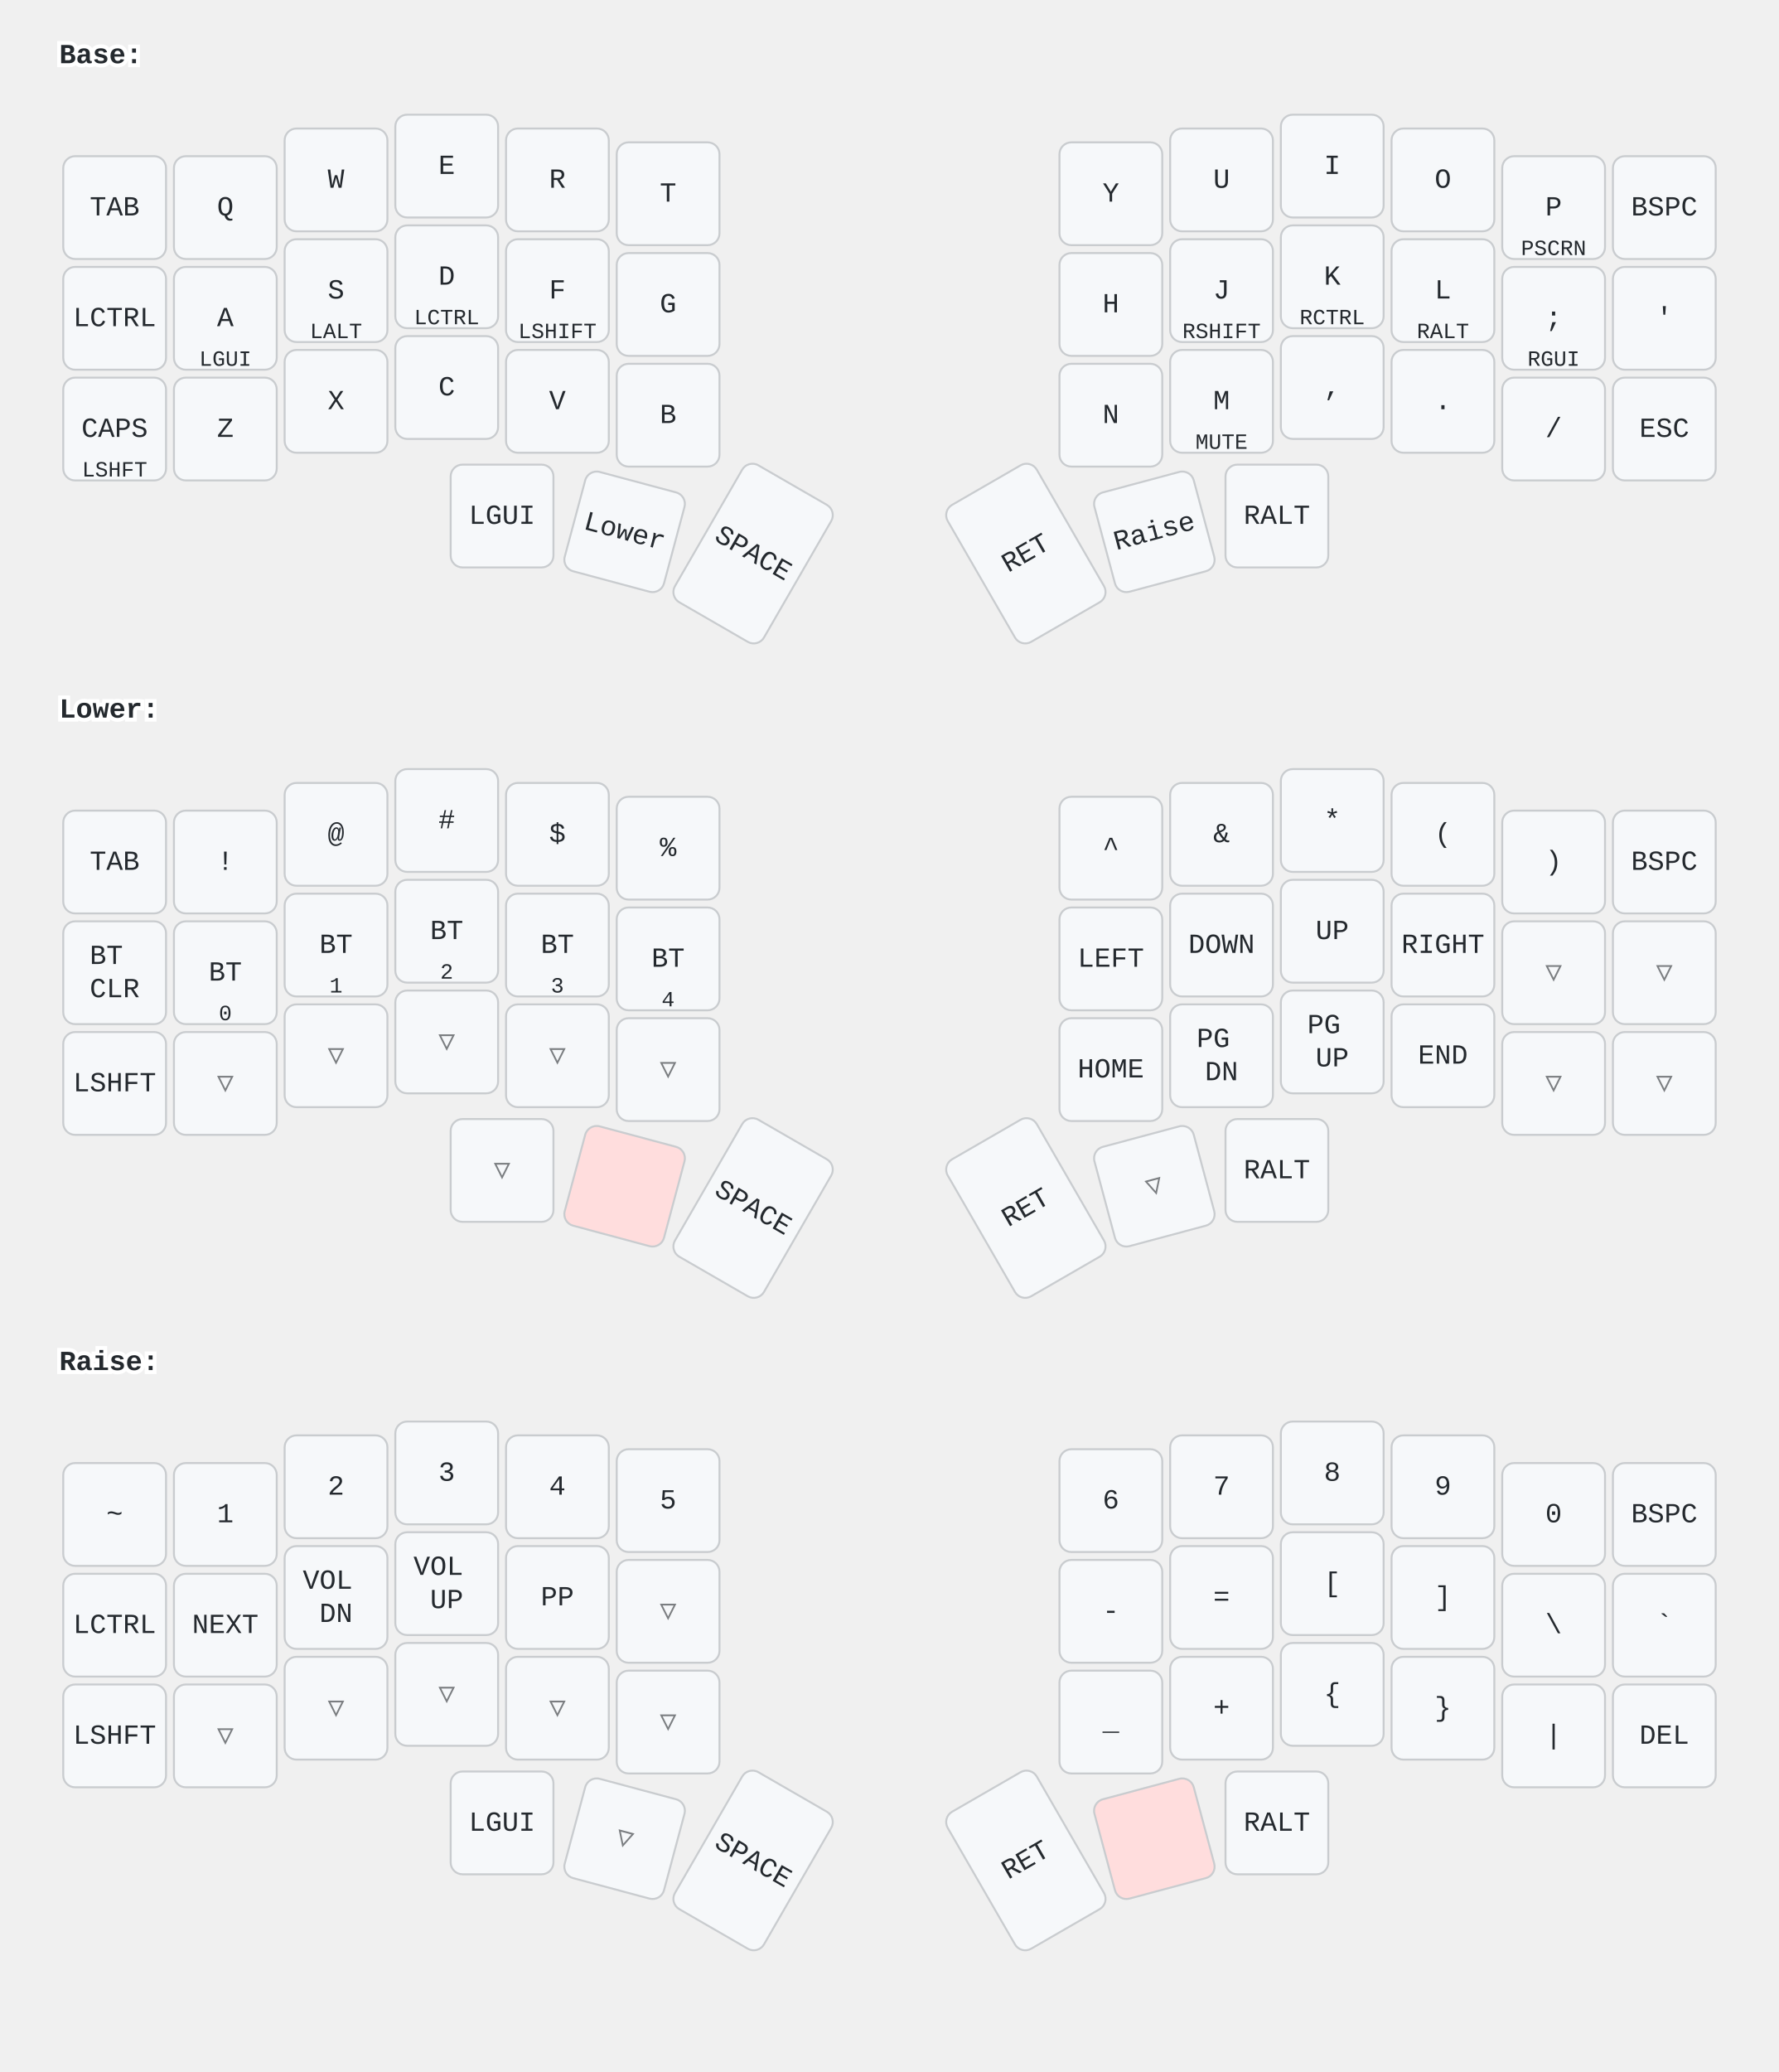
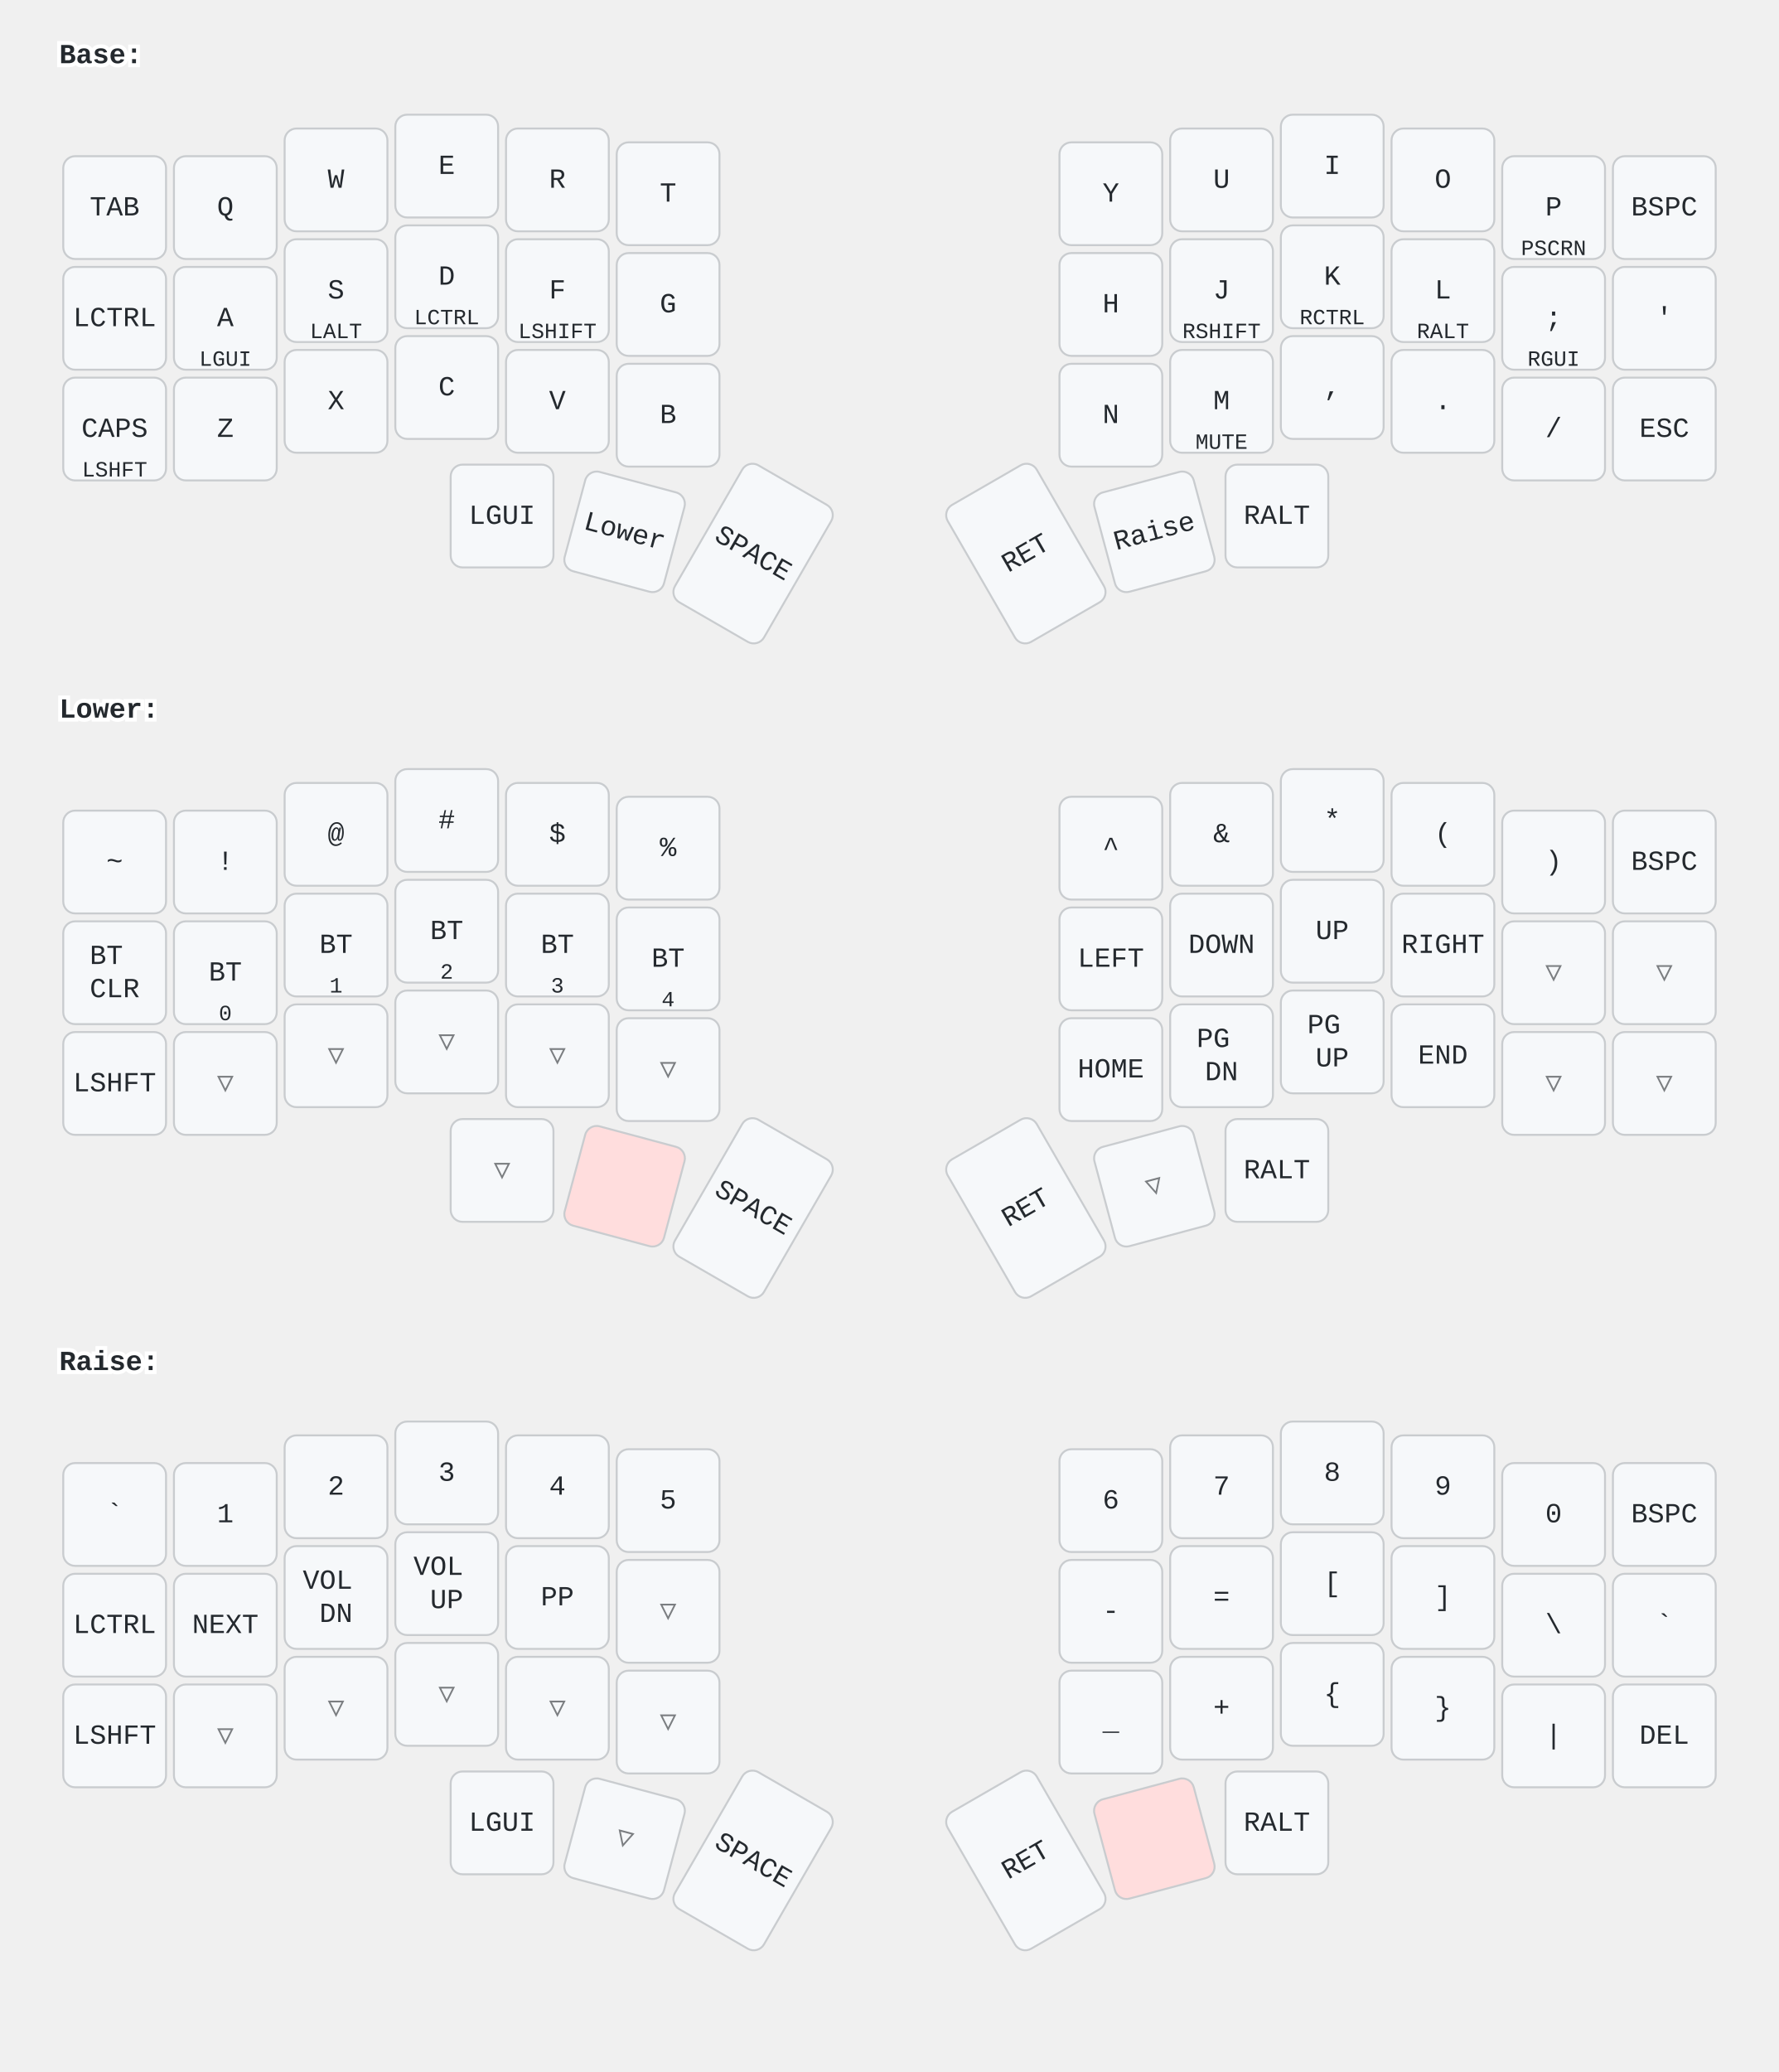
<svg xmlns="http://www.w3.org/2000/svg" width="900" height="1048" viewBox="0 0 900 1048" class="keymap">
  <style>/* inherit to force styles through use tags */
svg path {
    fill: inherit;
}

/* font and background color specifications */
svg.keymap {
    font-family: SFMono-Regular,Consolas,Liberation Mono,Menlo,monospace;
    font-size: 14px;
    font-kerning: normal;
    text-rendering: optimizeLegibility;
    fill: #24292e;
}

/* default key styling */
rect.key {
    fill: #f6f8fa;
}

rect.key, rect.combo {
    stroke: #c9cccf;
    stroke-width: 1;
}

/* default key side styling, only used is draw_key_sides is set */
rect.side {
    filter: brightness(90%);
}

/* color accent for combo boxes */
rect.combo, rect.combo-separate {
    fill: #cdf;
}

/* color accent for held keys */
rect.held, rect.combo.held {
    fill: #fdd;
}

/* color accent for ghost (optional) keys */
rect.ghost, rect.combo.ghost {
    stroke-dasharray: 4, 4;
    stroke-width: 2;
}

text {
    text-anchor: middle;
    dominant-baseline: middle;
}

/* styling for layer labels */
text.label {
    font-weight: bold;
    text-anchor: start;
    stroke: white;
    stroke-width: 4;
    paint-order: stroke;
}

/* styling for optional footer */
text.footer {
    text-anchor: end;
    dominant-baseline: auto;
    stroke: white;
    stroke-width: 4;
    paint-order: stroke;
}

/* styling for combo tap, and key hold/shifted label text */
text.combo, text.hold, text.shifted {
    font-size: 11px;
}

text.hold {
    text-anchor: middle;
    dominant-baseline: auto;
}

text.shifted {
    text-anchor: middle;
    dominant-baseline: hanging;
}

/* styling for hold/shifted label text in combo box */
text.combo.hold, text.combo.shifted {
    font-size: 8px;
}

/* lighter symbol for transparent keys */
text.trans {
    fill: #7b7e81;
}

/* styling for combo dendrons */
path.combo {
    stroke-width: 1;
    stroke: gray;
    fill: none;
}

/* Start Tabler Icons Cleanup */
/* cannot use height/width with glyphs */
.icon-tabler &gt; path {
    fill: inherit;
    stroke: inherit;
    stroke-width: 2;
}
/* hide tabler's default box */
.icon-tabler &gt; path[stroke="none"][fill="none"] {
    visibility: hidden;
}
/* End Tabler Icons Cleanup */
</style>
  <g transform="translate(30, 0)" class="layer-Base">
    <text x="0" y="28" class="label">Base:</text>
    <g transform="translate(0, 56)">
      <g transform="translate(28, 49)" class="key keypos-0">
        <rect rx="6" ry="6" x="-26" y="-26" width="52" height="52" class="key" />
        <text x="0" y="0" class="key tap">TAB</text>
      </g>
      <g transform="translate(84, 49)" class="key keypos-1">
        <rect rx="6" ry="6" x="-26" y="-26" width="52" height="52" class="key" />
        <text x="0" y="0" class="key tap">Q</text>
      </g>
      <g transform="translate(140, 35)" class="key keypos-2">
        <rect rx="6" ry="6" x="-26" y="-26" width="52" height="52" class="key" />
        <text x="0" y="0" class="key tap">W</text>
      </g>
      <g transform="translate(196, 28)" class="key keypos-3">
        <rect rx="6" ry="6" x="-26" y="-26" width="52" height="52" class="key" />
        <text x="0" y="0" class="key tap">E</text>
      </g>
      <g transform="translate(252, 35)" class="key keypos-4">
        <rect rx="6" ry="6" x="-26" y="-26" width="52" height="52" class="key" />
        <text x="0" y="0" class="key tap">R</text>
      </g>
      <g transform="translate(308, 42)" class="key keypos-5">
        <rect rx="6" ry="6" x="-26" y="-26" width="52" height="52" class="key" />
        <text x="0" y="0" class="key tap">T</text>
      </g>
      <g transform="translate(532, 42)" class="key keypos-6">
        <rect rx="6" ry="6" x="-26" y="-26" width="52" height="52" class="key" />
        <text x="0" y="0" class="key tap">Y</text>
      </g>
      <g transform="translate(588, 35)" class="key keypos-7">
        <rect rx="6" ry="6" x="-26" y="-26" width="52" height="52" class="key" />
        <text x="0" y="0" class="key tap">U</text>
      </g>
      <g transform="translate(644, 28)" class="key keypos-8">
        <rect rx="6" ry="6" x="-26" y="-26" width="52" height="52" class="key" />
        <text x="0" y="0" class="key tap">I</text>
      </g>
      <g transform="translate(700, 35)" class="key keypos-9">
        <rect rx="6" ry="6" x="-26" y="-26" width="52" height="52" class="key" />
        <text x="0" y="0" class="key tap">O</text>
      </g>
      <g transform="translate(756, 49)" class="key keypos-10">
        <rect rx="6" ry="6" x="-26" y="-26" width="52" height="52" class="key" />
        <text x="0" y="0" class="key tap">P</text>
        <text x="0" y="24" class="key hold">PSCRN</text>
      </g>
      <g transform="translate(812, 49)" class="key keypos-11">
        <rect rx="6" ry="6" x="-26" y="-26" width="52" height="52" class="key" />
        <text x="0" y="0" class="key tap">BSPC</text>
      </g>
      <g transform="translate(28, 105)" class="key keypos-12">
        <rect rx="6" ry="6" x="-26" y="-26" width="52" height="52" class="key" />
        <text x="0" y="0" class="key tap">LCTRL</text>
      </g>
      <g transform="translate(84, 105)" class="key keypos-13">
        <rect rx="6" ry="6" x="-26" y="-26" width="52" height="52" class="key" />
        <text x="0" y="0" class="key tap">A</text>
        <text x="0" y="24" class="key hold">LGUI</text>
      </g>
      <g transform="translate(140, 91)" class="key keypos-14">
        <rect rx="6" ry="6" x="-26" y="-26" width="52" height="52" class="key" />
        <text x="0" y="0" class="key tap">S</text>
        <text x="0" y="24" class="key hold">LALT</text>
      </g>
      <g transform="translate(196, 84)" class="key keypos-15">
        <rect rx="6" ry="6" x="-26" y="-26" width="52" height="52" class="key" />
        <text x="0" y="0" class="key tap">D</text>
        <text x="0" y="24" class="key hold">LCTRL</text>
      </g>
      <g transform="translate(252, 91)" class="key keypos-16">
        <rect rx="6" ry="6" x="-26" y="-26" width="52" height="52" class="key" />
        <text x="0" y="0" class="key tap">F</text>
        <text x="0" y="24" class="key hold">LSHIFT</text>
      </g>
      <g transform="translate(308, 98)" class="key keypos-17">
        <rect rx="6" ry="6" x="-26" y="-26" width="52" height="52" class="key" />
        <text x="0" y="0" class="key tap">G</text>
      </g>
      <g transform="translate(532, 98)" class="key keypos-18">
        <rect rx="6" ry="6" x="-26" y="-26" width="52" height="52" class="key" />
        <text x="0" y="0" class="key tap">H</text>
      </g>
      <g transform="translate(588, 91)" class="key keypos-19">
        <rect rx="6" ry="6" x="-26" y="-26" width="52" height="52" class="key" />
        <text x="0" y="0" class="key tap">J</text>
        <text x="0" y="24" class="key hold">RSHIFT</text>
      </g>
      <g transform="translate(644, 84)" class="key keypos-20">
        <rect rx="6" ry="6" x="-26" y="-26" width="52" height="52" class="key" />
        <text x="0" y="0" class="key tap">K</text>
        <text x="0" y="24" class="key hold">RCTRL</text>
      </g>
      <g transform="translate(700, 91)" class="key keypos-21">
        <rect rx="6" ry="6" x="-26" y="-26" width="52" height="52" class="key" />
        <text x="0" y="0" class="key tap">L</text>
        <text x="0" y="24" class="key hold">RALT</text>
      </g>
      <g transform="translate(756, 105)" class="key keypos-22">
        <rect rx="6" ry="6" x="-26" y="-26" width="52" height="52" class="key" />
        <text x="0" y="0" class="key tap">;</text>
        <text x="0" y="24" class="key hold">RGUI</text>
      </g>
      <g transform="translate(812, 105)" class="key keypos-23">
        <rect rx="6" ry="6" x="-26" y="-26" width="52" height="52" class="key" />
        <text x="0" y="0" class="key tap">'</text>
      </g>
      <g transform="translate(28, 161)" class="key keypos-24">
        <rect rx="6" ry="6" x="-26" y="-26" width="52" height="52" class="key" />
        <text x="0" y="0" class="key tap">CAPS</text>
        <text x="0" y="24" class="key hold">LSHFT</text>
      </g>
      <g transform="translate(84, 161)" class="key keypos-25">
        <rect rx="6" ry="6" x="-26" y="-26" width="52" height="52" class="key" />
        <text x="0" y="0" class="key tap">Z</text>
      </g>
      <g transform="translate(140, 147)" class="key keypos-26">
        <rect rx="6" ry="6" x="-26" y="-26" width="52" height="52" class="key" />
        <text x="0" y="0" class="key tap">X</text>
      </g>
      <g transform="translate(196, 140)" class="key keypos-27">
        <rect rx="6" ry="6" x="-26" y="-26" width="52" height="52" class="key" />
        <text x="0" y="0" class="key tap">C</text>
      </g>
      <g transform="translate(252, 147)" class="key keypos-28">
        <rect rx="6" ry="6" x="-26" y="-26" width="52" height="52" class="key" />
        <text x="0" y="0" class="key tap">V</text>
      </g>
      <g transform="translate(308, 154)" class="key keypos-29">
        <rect rx="6" ry="6" x="-26" y="-26" width="52" height="52" class="key" />
        <text x="0" y="0" class="key tap">B</text>
      </g>
      <g transform="translate(532, 154)" class="key keypos-30">
        <rect rx="6" ry="6" x="-26" y="-26" width="52" height="52" class="key" />
        <text x="0" y="0" class="key tap">N</text>
      </g>
      <g transform="translate(588, 147)" class="key keypos-31">
        <rect rx="6" ry="6" x="-26" y="-26" width="52" height="52" class="key" />
        <text x="0" y="0" class="key tap">M</text>
        <text x="0" y="24" class="key hold">MUTE</text>
      </g>
      <g transform="translate(644, 140)" class="key keypos-32">
        <rect rx="6" ry="6" x="-26" y="-26" width="52" height="52" class="key" />
        <text x="0" y="0" class="key tap">,</text>
      </g>
      <g transform="translate(700, 147)" class="key keypos-33">
        <rect rx="6" ry="6" x="-26" y="-26" width="52" height="52" class="key" />
        <text x="0" y="0" class="key tap">.</text>
      </g>
      <g transform="translate(756, 161)" class="key keypos-34">
        <rect rx="6" ry="6" x="-26" y="-26" width="52" height="52" class="key" />
        <text x="0" y="0" class="key tap">/</text>
      </g>
      <g transform="translate(812, 161)" class="key keypos-35">
        <rect rx="6" ry="6" x="-26" y="-26" width="52" height="52" class="key" />
        <text x="0" y="0" class="key tap">ESC</text>
      </g>
      <g transform="translate(224, 205)" class="key keypos-36">
        <rect rx="6" ry="6" x="-26" y="-26" width="52" height="52" class="key" />
        <text x="0" y="0" class="key tap">LGUI</text>
      </g>
      <g transform="translate(286, 213) rotate(15.0)" class="key keypos-37">
        <rect rx="6" ry="6" x="-26" y="-26" width="52" height="52" class="key" />
        <text x="0" y="0" class="key tap">Lower</text>
      </g>
      <g transform="translate(351, 224) rotate(30.0)" class="key keypos-38">
        <rect rx="6" ry="6" x="-26" y="-40" width="52" height="80" class="key" />
        <text x="0" y="0" class="key tap">SPACE</text>
      </g>
      <g transform="translate(489, 224) rotate(-30.0)" class="key keypos-39">
        <rect rx="6" ry="6" x="-26" y="-40" width="52" height="80" class="key" />
        <text x="0" y="0" class="key tap">RET</text>
      </g>
      <g transform="translate(554, 213) rotate(-15.0)" class="key keypos-40">
        <rect rx="6" ry="6" x="-26" y="-26" width="52" height="52" class="key" />
        <text x="0" y="0" class="key tap">Raise</text>
      </g>
      <g transform="translate(616, 205)" class="key keypos-41">
        <rect rx="6" ry="6" x="-26" y="-26" width="52" height="52" class="key" />
        <text x="0" y="0" class="key tap">RALT</text>
      </g>
    </g>
  </g>
  <g transform="translate(30, 331)" class="layer-Lower">
    <text x="0" y="28" class="label">Lower:</text>
    <g transform="translate(0, 56)">
      <g transform="translate(28, 49)" class="key keypos-0">
        <rect rx="6" ry="6" x="-26" y="-26" width="52" height="52" class="key" />
-         <text x="0" y="0" class="key tap">TAB</text>
+         <text x="0" y="0" class="key tap">~</text>
      </g>
      <g transform="translate(84, 49)" class="key keypos-1">
        <rect rx="6" ry="6" x="-26" y="-26" width="52" height="52" class="key" />
        <text x="0" y="0" class="key tap">!</text>
      </g>
      <g transform="translate(140, 35)" class="key keypos-2">
        <rect rx="6" ry="6" x="-26" y="-26" width="52" height="52" class="key" />
        <text x="0" y="0" class="key tap">@</text>
      </g>
      <g transform="translate(196, 28)" class="key keypos-3">
        <rect rx="6" ry="6" x="-26" y="-26" width="52" height="52" class="key" />
        <text x="0" y="0" class="key tap">#</text>
      </g>
      <g transform="translate(252, 35)" class="key keypos-4">
        <rect rx="6" ry="6" x="-26" y="-26" width="52" height="52" class="key" />
        <text x="0" y="0" class="key tap">$</text>
      </g>
      <g transform="translate(308, 42)" class="key keypos-5">
        <rect rx="6" ry="6" x="-26" y="-26" width="52" height="52" class="key" />
        <text x="0" y="0" class="key tap">%</text>
      </g>
      <g transform="translate(532, 42)" class="key keypos-6">
        <rect rx="6" ry="6" x="-26" y="-26" width="52" height="52" class="key" />
        <text x="0" y="0" class="key tap">^</text>
      </g>
      <g transform="translate(588, 35)" class="key keypos-7">
        <rect rx="6" ry="6" x="-26" y="-26" width="52" height="52" class="key" />
        <text x="0" y="0" class="key tap">&amp;</text>
      </g>
      <g transform="translate(644, 28)" class="key keypos-8">
        <rect rx="6" ry="6" x="-26" y="-26" width="52" height="52" class="key" />
        <text x="0" y="0" class="key tap">*</text>
      </g>
      <g transform="translate(700, 35)" class="key keypos-9">
        <rect rx="6" ry="6" x="-26" y="-26" width="52" height="52" class="key" />
        <text x="0" y="0" class="key tap">(</text>
      </g>
      <g transform="translate(756, 49)" class="key keypos-10">
        <rect rx="6" ry="6" x="-26" y="-26" width="52" height="52" class="key" />
        <text x="0" y="0" class="key tap">)</text>
      </g>
      <g transform="translate(812, 49)" class="key keypos-11">
        <rect rx="6" ry="6" x="-26" y="-26" width="52" height="52" class="key" />
        <text x="0" y="0" class="key tap">BSPC</text>
      </g>
      <g transform="translate(28, 105)" class="key keypos-12">
        <rect rx="6" ry="6" x="-26" y="-26" width="52" height="52" class="key" />
        <text x="0" y="0" class="key tap">
          <tspan x="0" dy="-0.6em">BT</tspan>
          <tspan x="0" dy="1.2em">CLR</tspan>
        </text>
      </g>
      <g transform="translate(84, 105)" class="key keypos-13">
        <rect rx="6" ry="6" x="-26" y="-26" width="52" height="52" class="key" />
        <text x="0" y="0" class="key tap">BT</text>
        <text x="0" y="24" class="key hold">0</text>
      </g>
      <g transform="translate(140, 91)" class="key keypos-14">
        <rect rx="6" ry="6" x="-26" y="-26" width="52" height="52" class="key" />
        <text x="0" y="0" class="key tap">BT</text>
        <text x="0" y="24" class="key hold">1</text>
      </g>
      <g transform="translate(196, 84)" class="key keypos-15">
        <rect rx="6" ry="6" x="-26" y="-26" width="52" height="52" class="key" />
        <text x="0" y="0" class="key tap">BT</text>
        <text x="0" y="24" class="key hold">2</text>
      </g>
      <g transform="translate(252, 91)" class="key keypos-16">
        <rect rx="6" ry="6" x="-26" y="-26" width="52" height="52" class="key" />
        <text x="0" y="0" class="key tap">BT</text>
        <text x="0" y="24" class="key hold">3</text>
      </g>
      <g transform="translate(308, 98)" class="key keypos-17">
        <rect rx="6" ry="6" x="-26" y="-26" width="52" height="52" class="key" />
        <text x="0" y="0" class="key tap">BT</text>
        <text x="0" y="24" class="key hold">4</text>
      </g>
      <g transform="translate(532, 98)" class="key keypos-18">
        <rect rx="6" ry="6" x="-26" y="-26" width="52" height="52" class="key" />
        <text x="0" y="0" class="key tap">LEFT</text>
      </g>
      <g transform="translate(588, 91)" class="key keypos-19">
        <rect rx="6" ry="6" x="-26" y="-26" width="52" height="52" class="key" />
        <text x="0" y="0" class="key tap">DOWN</text>
      </g>
      <g transform="translate(644, 84)" class="key keypos-20">
        <rect rx="6" ry="6" x="-26" y="-26" width="52" height="52" class="key" />
        <text x="0" y="0" class="key tap">UP</text>
      </g>
      <g transform="translate(700, 91)" class="key keypos-21">
        <rect rx="6" ry="6" x="-26" y="-26" width="52" height="52" class="key" />
        <text x="0" y="0" class="key tap">RIGHT</text>
      </g>
      <g transform="translate(756, 105)" class="key trans keypos-22">
        <rect rx="6" ry="6" x="-26" y="-26" width="52" height="52" class="key trans" />
        <text x="0" y="0" class="key trans tap">▽</text>
      </g>
      <g transform="translate(812, 105)" class="key trans keypos-23">
        <rect rx="6" ry="6" x="-26" y="-26" width="52" height="52" class="key trans" />
        <text x="0" y="0" class="key trans tap">▽</text>
      </g>
      <g transform="translate(28, 161)" class="key keypos-24">
        <rect rx="6" ry="6" x="-26" y="-26" width="52" height="52" class="key" />
        <text x="0" y="0" class="key tap">LSHFT</text>
      </g>
      <g transform="translate(84, 161)" class="key trans keypos-25">
        <rect rx="6" ry="6" x="-26" y="-26" width="52" height="52" class="key trans" />
        <text x="0" y="0" class="key trans tap">▽</text>
      </g>
      <g transform="translate(140, 147)" class="key trans keypos-26">
        <rect rx="6" ry="6" x="-26" y="-26" width="52" height="52" class="key trans" />
        <text x="0" y="0" class="key trans tap">▽</text>
      </g>
      <g transform="translate(196, 140)" class="key trans keypos-27">
        <rect rx="6" ry="6" x="-26" y="-26" width="52" height="52" class="key trans" />
        <text x="0" y="0" class="key trans tap">▽</text>
      </g>
      <g transform="translate(252, 147)" class="key trans keypos-28">
        <rect rx="6" ry="6" x="-26" y="-26" width="52" height="52" class="key trans" />
        <text x="0" y="0" class="key trans tap">▽</text>
      </g>
      <g transform="translate(308, 154)" class="key trans keypos-29">
        <rect rx="6" ry="6" x="-26" y="-26" width="52" height="52" class="key trans" />
        <text x="0" y="0" class="key trans tap">▽</text>
      </g>
      <g transform="translate(532, 154)" class="key keypos-30">
        <rect rx="6" ry="6" x="-26" y="-26" width="52" height="52" class="key" />
        <text x="0" y="0" class="key tap">HOME</text>
      </g>
      <g transform="translate(588, 147)" class="key keypos-31">
        <rect rx="6" ry="6" x="-26" y="-26" width="52" height="52" class="key" />
        <text x="0" y="0" class="key tap">
          <tspan x="0" dy="-0.6em">PG</tspan>
          <tspan x="0" dy="1.2em">DN</tspan>
        </text>
      </g>
      <g transform="translate(644, 140)" class="key keypos-32">
        <rect rx="6" ry="6" x="-26" y="-26" width="52" height="52" class="key" />
        <text x="0" y="0" class="key tap">
          <tspan x="0" dy="-0.6em">PG</tspan>
          <tspan x="0" dy="1.2em">UP</tspan>
        </text>
      </g>
      <g transform="translate(700, 147)" class="key keypos-33">
        <rect rx="6" ry="6" x="-26" y="-26" width="52" height="52" class="key" />
        <text x="0" y="0" class="key tap">END</text>
      </g>
      <g transform="translate(756, 161)" class="key trans keypos-34">
        <rect rx="6" ry="6" x="-26" y="-26" width="52" height="52" class="key trans" />
        <text x="0" y="0" class="key trans tap">▽</text>
      </g>
      <g transform="translate(812, 161)" class="key trans keypos-35">
        <rect rx="6" ry="6" x="-26" y="-26" width="52" height="52" class="key trans" />
        <text x="0" y="0" class="key trans tap">▽</text>
      </g>
      <g transform="translate(224, 205)" class="key trans keypos-36">
        <rect rx="6" ry="6" x="-26" y="-26" width="52" height="52" class="key trans" />
        <text x="0" y="0" class="key trans tap">▽</text>
      </g>
      <g transform="translate(286, 213) rotate(15.0)" class="key held keypos-37">
        <rect rx="6" ry="6" x="-26" y="-26" width="52" height="52" class="key held" />
      </g>
      <g transform="translate(351, 224) rotate(30.0)" class="key keypos-38">
        <rect rx="6" ry="6" x="-26" y="-40" width="52" height="80" class="key" />
        <text x="0" y="0" class="key tap">SPACE</text>
      </g>
      <g transform="translate(489, 224) rotate(-30.0)" class="key keypos-39">
        <rect rx="6" ry="6" x="-26" y="-40" width="52" height="80" class="key" />
        <text x="0" y="0" class="key tap">RET</text>
      </g>
      <g transform="translate(554, 213) rotate(-15.0)" class="key trans keypos-40">
        <rect rx="6" ry="6" x="-26" y="-26" width="52" height="52" class="key trans" />
        <text x="0" y="0" class="key trans tap">▽</text>
      </g>
      <g transform="translate(616, 205)" class="key keypos-41">
        <rect rx="6" ry="6" x="-26" y="-26" width="52" height="52" class="key" />
        <text x="0" y="0" class="key tap">RALT</text>
      </g>
    </g>
  </g>
  <g transform="translate(30, 661)" class="layer-Raise">
    <text x="0" y="28" class="label">Raise:</text>
    <g transform="translate(0, 56)">
      <g transform="translate(28, 49)" class="key keypos-0">
        <rect rx="6" ry="6" x="-26" y="-26" width="52" height="52" class="key" />
-         <text x="0" y="0" class="key tap">~</text>
+         <text x="0" y="0" class="key tap">`</text>
      </g>
      <g transform="translate(84, 49)" class="key keypos-1">
        <rect rx="6" ry="6" x="-26" y="-26" width="52" height="52" class="key" />
        <text x="0" y="0" class="key tap">1</text>
      </g>
      <g transform="translate(140, 35)" class="key keypos-2">
        <rect rx="6" ry="6" x="-26" y="-26" width="52" height="52" class="key" />
        <text x="0" y="0" class="key tap">2</text>
      </g>
      <g transform="translate(196, 28)" class="key keypos-3">
        <rect rx="6" ry="6" x="-26" y="-26" width="52" height="52" class="key" />
        <text x="0" y="0" class="key tap">3</text>
      </g>
      <g transform="translate(252, 35)" class="key keypos-4">
        <rect rx="6" ry="6" x="-26" y="-26" width="52" height="52" class="key" />
        <text x="0" y="0" class="key tap">4</text>
      </g>
      <g transform="translate(308, 42)" class="key keypos-5">
        <rect rx="6" ry="6" x="-26" y="-26" width="52" height="52" class="key" />
        <text x="0" y="0" class="key tap">5</text>
      </g>
      <g transform="translate(532, 42)" class="key keypos-6">
        <rect rx="6" ry="6" x="-26" y="-26" width="52" height="52" class="key" />
        <text x="0" y="0" class="key tap">6</text>
      </g>
      <g transform="translate(588, 35)" class="key keypos-7">
        <rect rx="6" ry="6" x="-26" y="-26" width="52" height="52" class="key" />
        <text x="0" y="0" class="key tap">7</text>
      </g>
      <g transform="translate(644, 28)" class="key keypos-8">
        <rect rx="6" ry="6" x="-26" y="-26" width="52" height="52" class="key" />
        <text x="0" y="0" class="key tap">8</text>
      </g>
      <g transform="translate(700, 35)" class="key keypos-9">
        <rect rx="6" ry="6" x="-26" y="-26" width="52" height="52" class="key" />
        <text x="0" y="0" class="key tap">9</text>
      </g>
      <g transform="translate(756, 49)" class="key keypos-10">
        <rect rx="6" ry="6" x="-26" y="-26" width="52" height="52" class="key" />
        <text x="0" y="0" class="key tap">0</text>
      </g>
      <g transform="translate(812, 49)" class="key keypos-11">
        <rect rx="6" ry="6" x="-26" y="-26" width="52" height="52" class="key" />
        <text x="0" y="0" class="key tap">BSPC</text>
      </g>
      <g transform="translate(28, 105)" class="key keypos-12">
        <rect rx="6" ry="6" x="-26" y="-26" width="52" height="52" class="key" />
        <text x="0" y="0" class="key tap">LCTRL</text>
      </g>
      <g transform="translate(84, 105)" class="key keypos-13">
        <rect rx="6" ry="6" x="-26" y="-26" width="52" height="52" class="key" />
        <text x="0" y="0" class="key tap">NEXT</text>
      </g>
      <g transform="translate(140, 91)" class="key keypos-14">
        <rect rx="6" ry="6" x="-26" y="-26" width="52" height="52" class="key" />
        <text x="0" y="0" class="key tap">
          <tspan x="0" dy="-0.6em">VOL</tspan>
          <tspan x="0" dy="1.2em">DN</tspan>
        </text>
      </g>
      <g transform="translate(196, 84)" class="key keypos-15">
        <rect rx="6" ry="6" x="-26" y="-26" width="52" height="52" class="key" />
        <text x="0" y="0" class="key tap">
          <tspan x="0" dy="-0.6em">VOL</tspan>
          <tspan x="0" dy="1.2em">UP</tspan>
        </text>
      </g>
      <g transform="translate(252, 91)" class="key keypos-16">
        <rect rx="6" ry="6" x="-26" y="-26" width="52" height="52" class="key" />
        <text x="0" y="0" class="key tap">PP</text>
      </g>
      <g transform="translate(308, 98)" class="key trans keypos-17">
        <rect rx="6" ry="6" x="-26" y="-26" width="52" height="52" class="key trans" />
        <text x="0" y="0" class="key trans tap">▽</text>
      </g>
      <g transform="translate(532, 98)" class="key keypos-18">
        <rect rx="6" ry="6" x="-26" y="-26" width="52" height="52" class="key" />
        <text x="0" y="0" class="key tap">-</text>
      </g>
      <g transform="translate(588, 91)" class="key keypos-19">
        <rect rx="6" ry="6" x="-26" y="-26" width="52" height="52" class="key" />
        <text x="0" y="0" class="key tap">=</text>
      </g>
      <g transform="translate(644, 84)" class="key keypos-20">
        <rect rx="6" ry="6" x="-26" y="-26" width="52" height="52" class="key" />
        <text x="0" y="0" class="key tap">[</text>
      </g>
      <g transform="translate(700, 91)" class="key keypos-21">
        <rect rx="6" ry="6" x="-26" y="-26" width="52" height="52" class="key" />
        <text x="0" y="0" class="key tap">]</text>
      </g>
      <g transform="translate(756, 105)" class="key keypos-22">
        <rect rx="6" ry="6" x="-26" y="-26" width="52" height="52" class="key" />
        <text x="0" y="0" class="key tap">\</text>
      </g>
      <g transform="translate(812, 105)" class="key keypos-23">
        <rect rx="6" ry="6" x="-26" y="-26" width="52" height="52" class="key" />
        <text x="0" y="0" class="key tap">`</text>
      </g>
      <g transform="translate(28, 161)" class="key keypos-24">
        <rect rx="6" ry="6" x="-26" y="-26" width="52" height="52" class="key" />
        <text x="0" y="0" class="key tap">LSHFT</text>
      </g>
      <g transform="translate(84, 161)" class="key trans keypos-25">
        <rect rx="6" ry="6" x="-26" y="-26" width="52" height="52" class="key trans" />
        <text x="0" y="0" class="key trans tap">▽</text>
      </g>
      <g transform="translate(140, 147)" class="key trans keypos-26">
        <rect rx="6" ry="6" x="-26" y="-26" width="52" height="52" class="key trans" />
        <text x="0" y="0" class="key trans tap">▽</text>
      </g>
      <g transform="translate(196, 140)" class="key trans keypos-27">
        <rect rx="6" ry="6" x="-26" y="-26" width="52" height="52" class="key trans" />
        <text x="0" y="0" class="key trans tap">▽</text>
      </g>
      <g transform="translate(252, 147)" class="key trans keypos-28">
        <rect rx="6" ry="6" x="-26" y="-26" width="52" height="52" class="key trans" />
        <text x="0" y="0" class="key trans tap">▽</text>
      </g>
      <g transform="translate(308, 154)" class="key trans keypos-29">
        <rect rx="6" ry="6" x="-26" y="-26" width="52" height="52" class="key trans" />
        <text x="0" y="0" class="key trans tap">▽</text>
      </g>
      <g transform="translate(532, 154)" class="key keypos-30">
        <rect rx="6" ry="6" x="-26" y="-26" width="52" height="52" class="key" />
        <text x="0" y="0" class="key tap">_</text>
      </g>
      <g transform="translate(588, 147)" class="key keypos-31">
        <rect rx="6" ry="6" x="-26" y="-26" width="52" height="52" class="key" />
        <text x="0" y="0" class="key tap">+</text>
      </g>
      <g transform="translate(644, 140)" class="key keypos-32">
        <rect rx="6" ry="6" x="-26" y="-26" width="52" height="52" class="key" />
        <text x="0" y="0" class="key tap">{</text>
      </g>
      <g transform="translate(700, 147)" class="key keypos-33">
        <rect rx="6" ry="6" x="-26" y="-26" width="52" height="52" class="key" />
        <text x="0" y="0" class="key tap">}</text>
      </g>
      <g transform="translate(756, 161)" class="key keypos-34">
        <rect rx="6" ry="6" x="-26" y="-26" width="52" height="52" class="key" />
        <text x="0" y="0" class="key tap">|</text>
      </g>
      <g transform="translate(812, 161)" class="key keypos-35">
        <rect rx="6" ry="6" x="-26" y="-26" width="52" height="52" class="key" />
        <text x="0" y="0" class="key tap">DEL</text>
      </g>
      <g transform="translate(224, 205)" class="key keypos-36">
        <rect rx="6" ry="6" x="-26" y="-26" width="52" height="52" class="key" />
        <text x="0" y="0" class="key tap">LGUI</text>
      </g>
      <g transform="translate(286, 213) rotate(15.0)" class="key trans keypos-37">
        <rect rx="6" ry="6" x="-26" y="-26" width="52" height="52" class="key trans" />
        <text x="0" y="0" class="key trans tap">▽</text>
      </g>
      <g transform="translate(351, 224) rotate(30.0)" class="key keypos-38">
        <rect rx="6" ry="6" x="-26" y="-40" width="52" height="80" class="key" />
        <text x="0" y="0" class="key tap">SPACE</text>
      </g>
      <g transform="translate(489, 224) rotate(-30.0)" class="key keypos-39">
        <rect rx="6" ry="6" x="-26" y="-40" width="52" height="80" class="key" />
        <text x="0" y="0" class="key tap">RET</text>
      </g>
      <g transform="translate(554, 213) rotate(-15.0)" class="key held keypos-40">
        <rect rx="6" ry="6" x="-26" y="-26" width="52" height="52" class="key held" />
      </g>
      <g transform="translate(616, 205)" class="key keypos-41">
        <rect rx="6" ry="6" x="-26" y="-26" width="52" height="52" class="key" />
        <text x="0" y="0" class="key tap">RALT</text>
      </g>
    </g>
  </g>
</svg>
